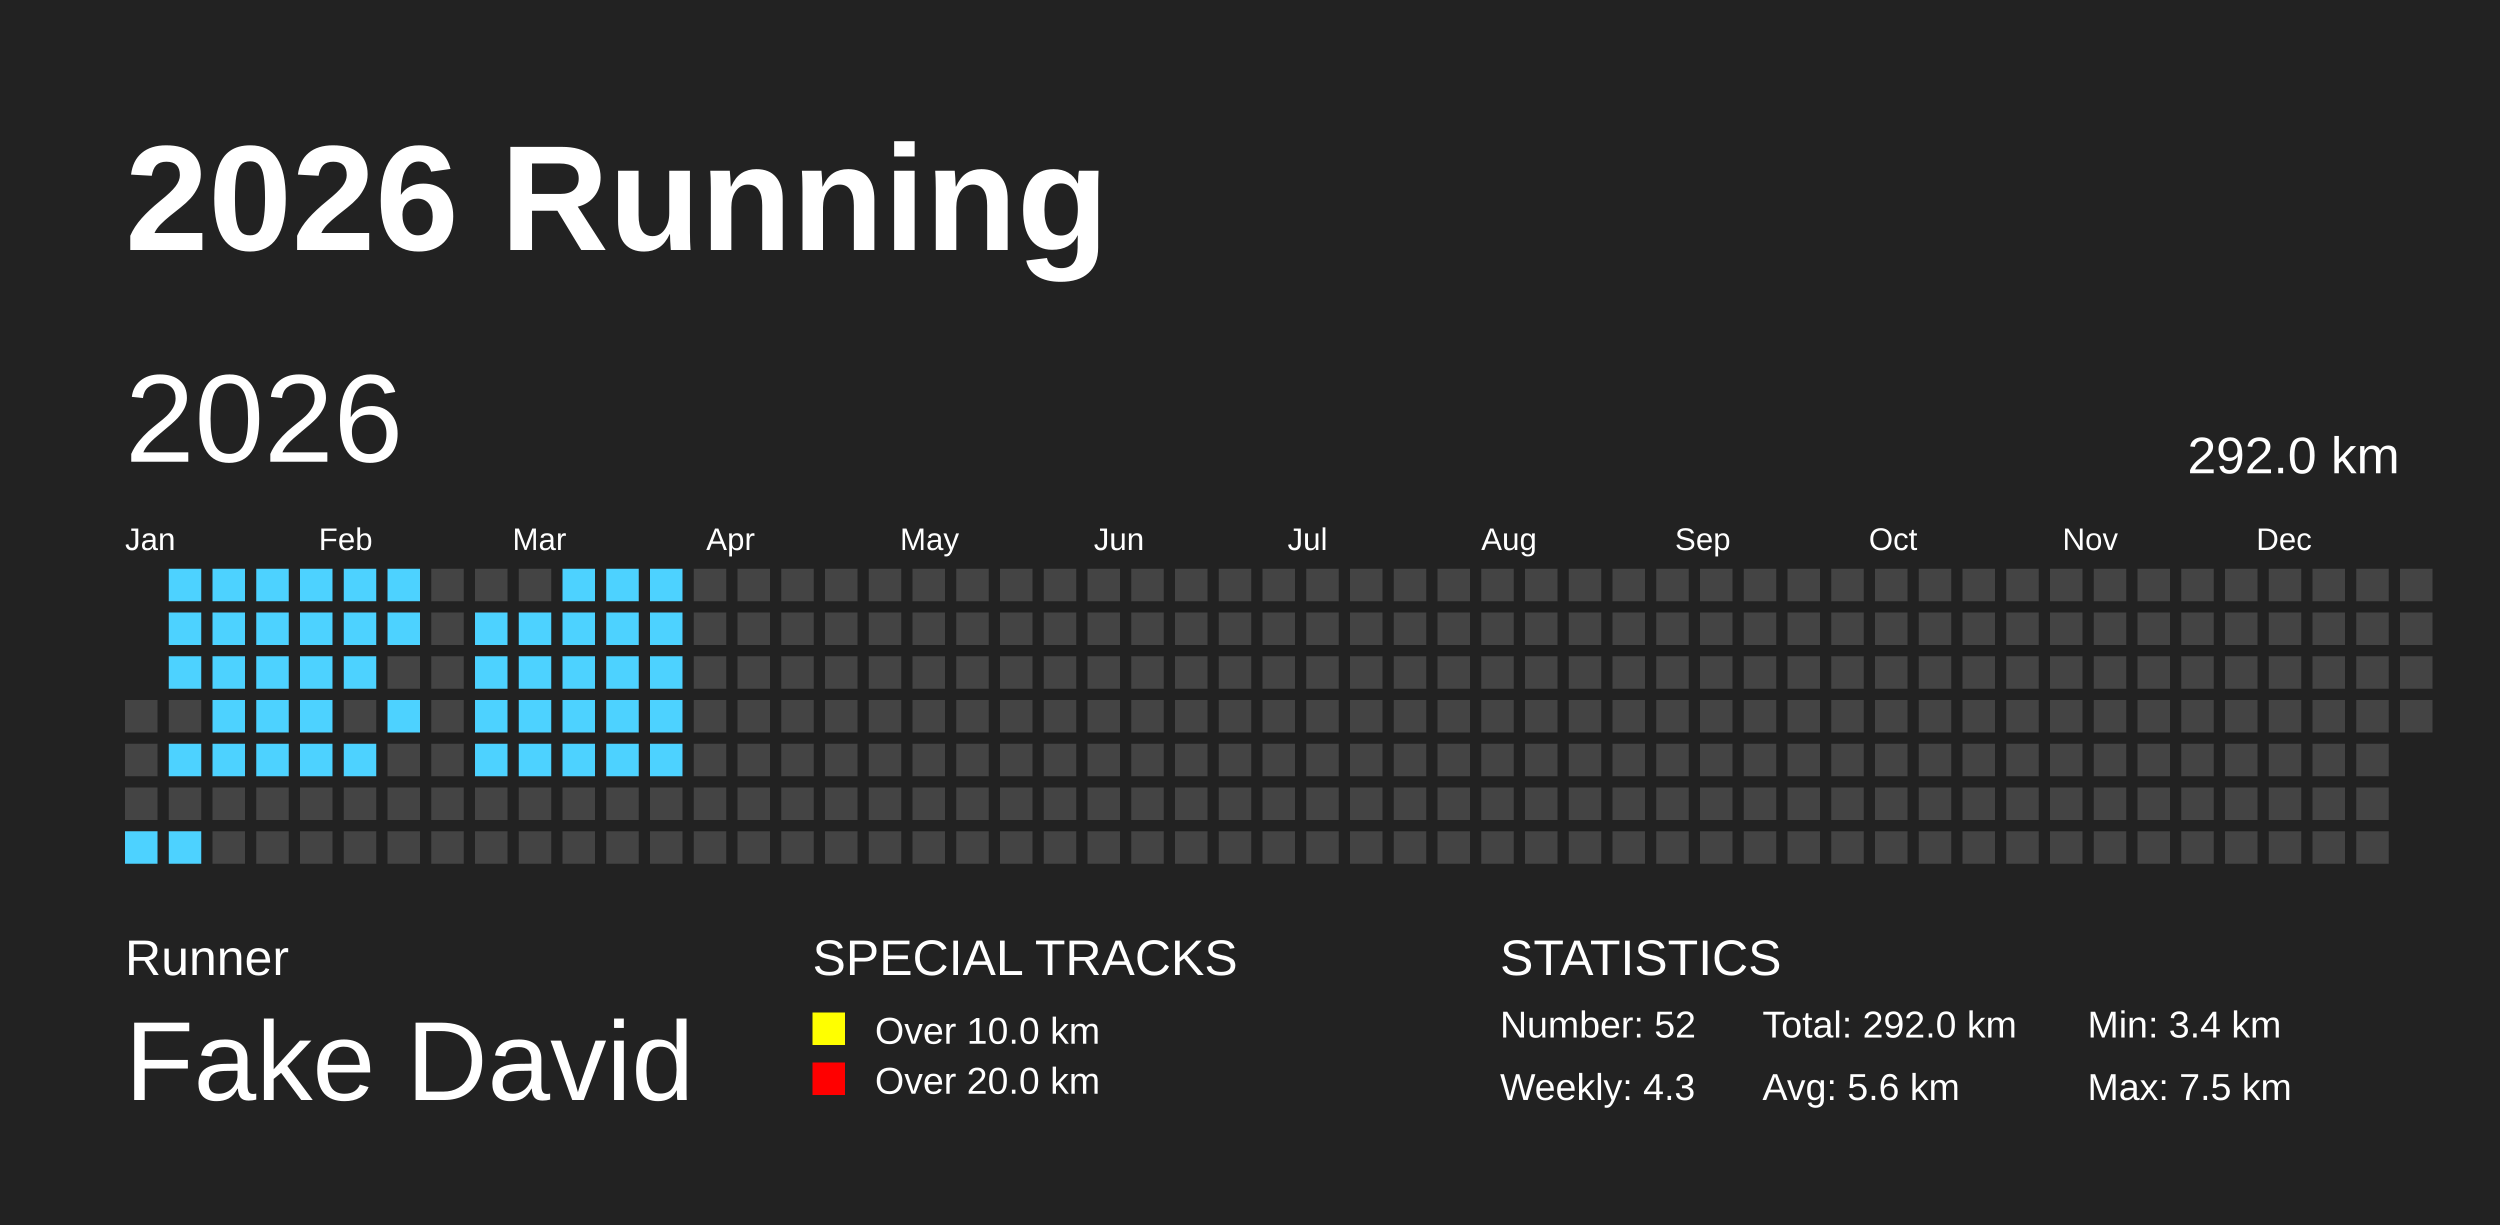
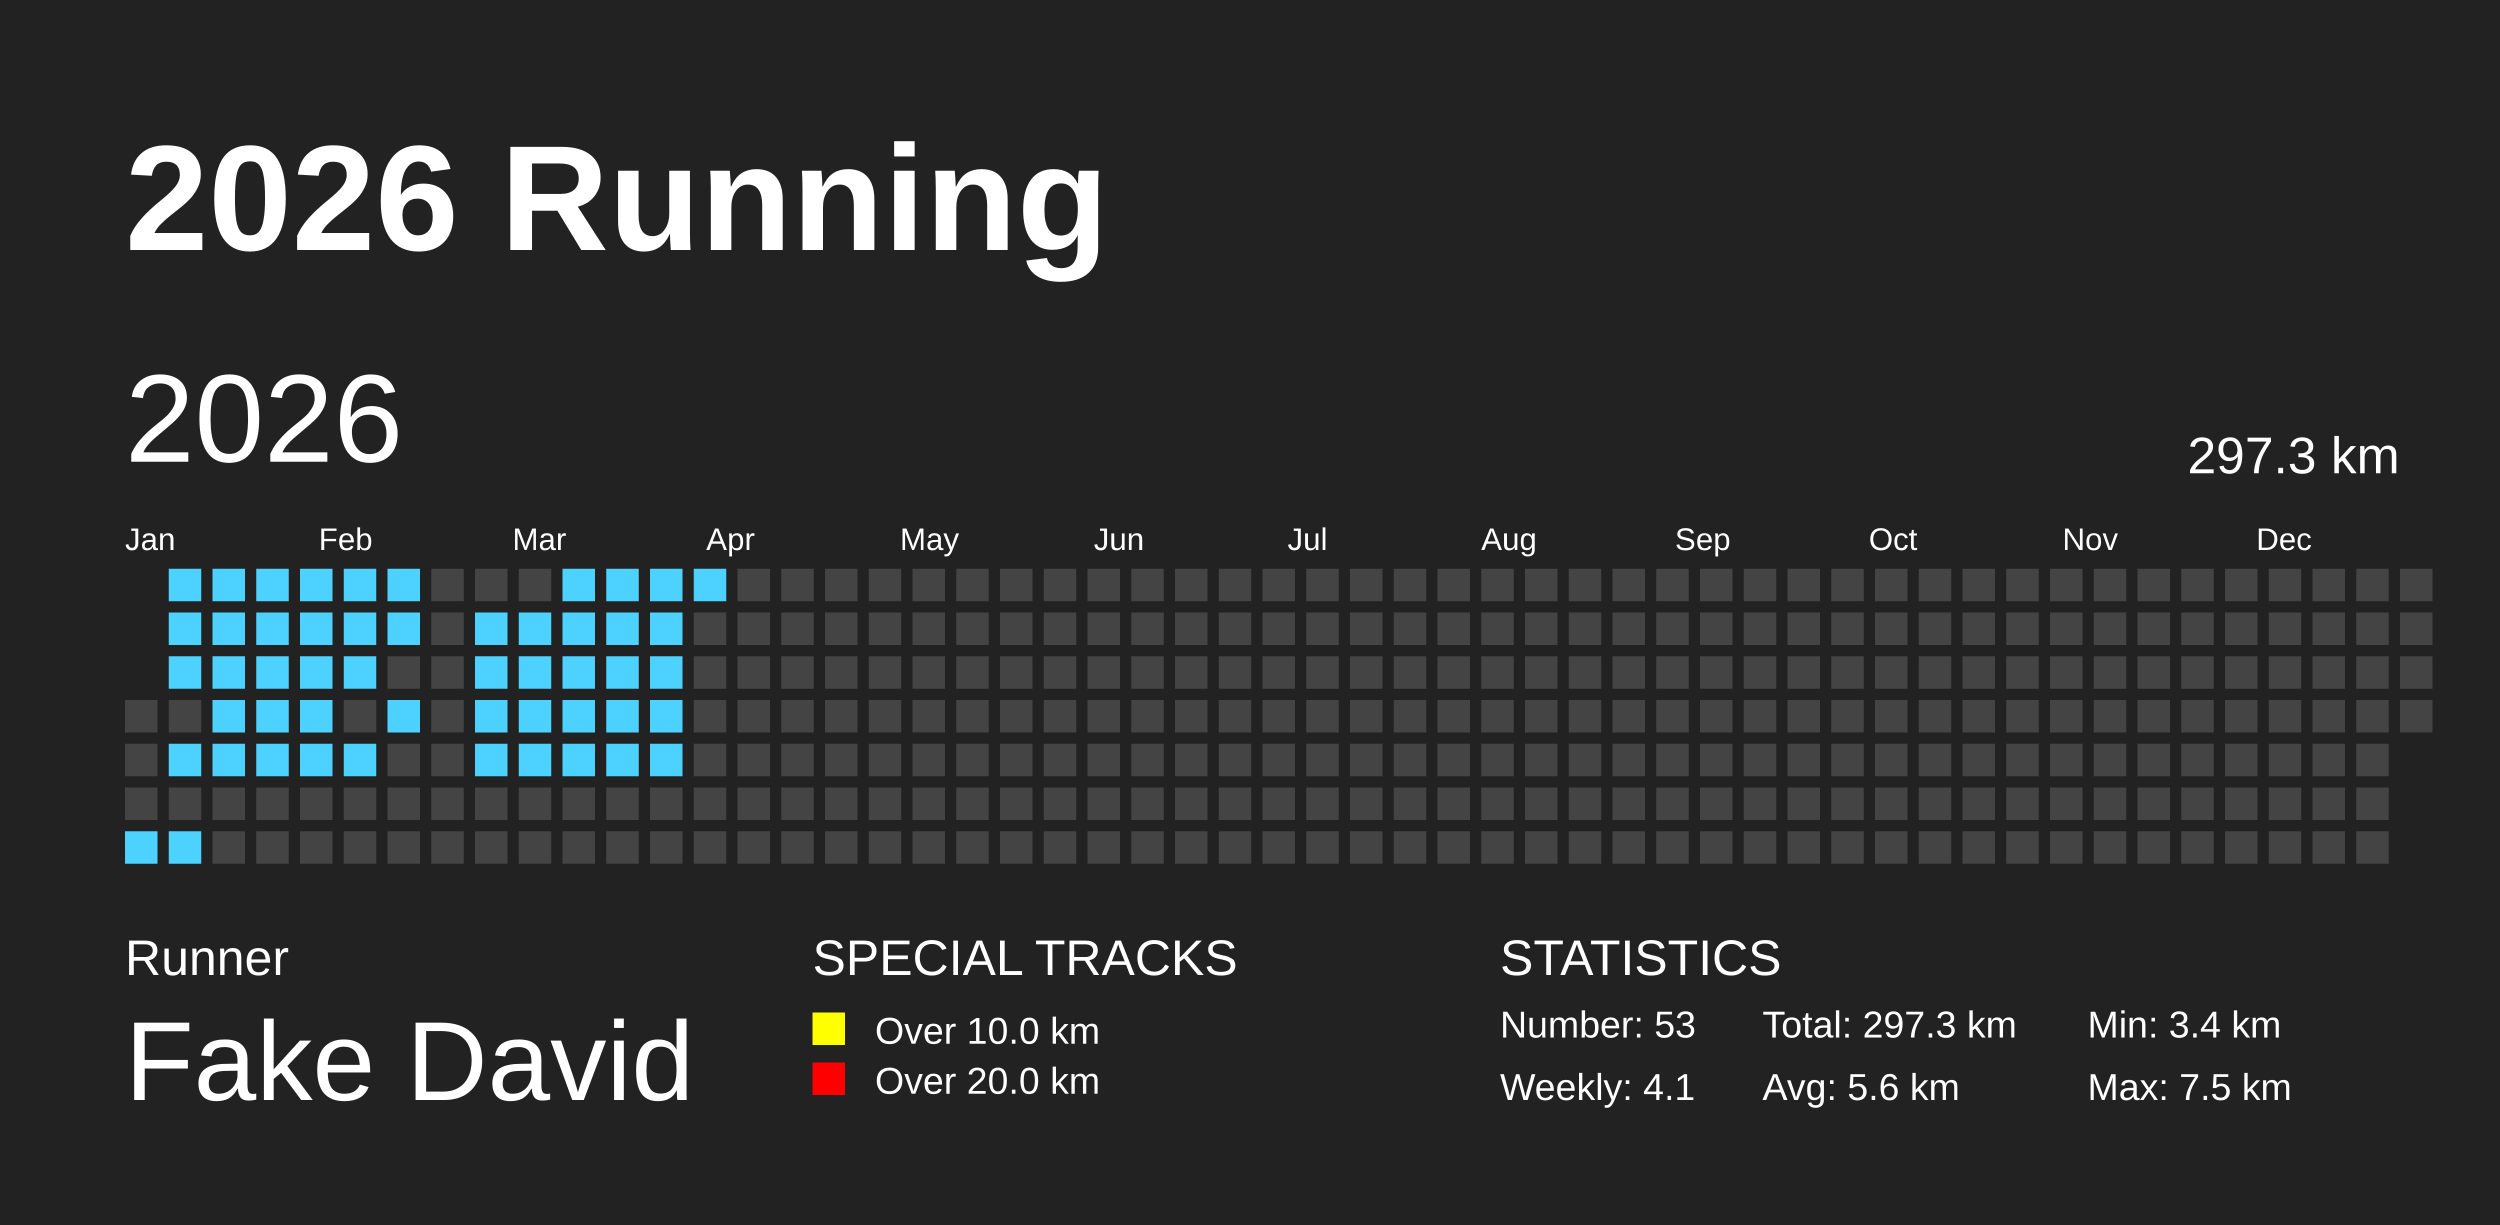
<svg xmlns="http://www.w3.org/2000/svg" baseProfile="full" height="98mm" version="1.1" viewBox="0,0,200,98" width="200mm">
  <defs />
  <rect fill="#222222" height="98" width="200" x="0" y="0" />
  <text fill="#FFFFFF" style="font-size:12px; font-family:Arial; font-weight:bold;" x="10" y="20">2026 Running</text>
  <text fill="#FFFFFF" style="font-size:4px; font-family:Arial" x="10" y="78">Runner</text>
  <text fill="#FFFFFF" style="font-size:9px; font-family:Arial" x="10" y="88">Fake David</text>
  <text fill="#FFFFFF" style="font-size:4px; font-family:Arial" x="65" y="78">SPECIAL TRACKS</text>
  <rect fill="yellow" height="2.6" width="2.6" x="65" y="81" />
  <text fill="#FFFFFF" style="font-size:3px; font-family:Arial" x="70" y="83.5">Over 10.0 km</text>
  <rect fill="red" height="2.6" width="2.6" x="65" y="85" />
  <text fill="#FFFFFF" style="font-size:3px; font-family:Arial" x="70" y="87.5">Over 20.0 km</text>
  <text fill="#FFFFFF" style="font-size:4px; font-family:Arial" x="120" y="78">STATISTICS</text>
-   <text fill="#FFFFFF" style="font-size:3px; font-family:Arial" x="120" y="83">Number: 52</text>
-   <text fill="#FFFFFF" style="font-size:3px; font-family:Arial" x="120" y="88">Weekly: 4.3</text>
-   <text fill="#FFFFFF" style="font-size:3px; font-family:Arial" x="141" y="83">Total: 292.0 km</text>
+   <text fill="#FFFFFF" style="font-size:3px; font-family:Arial" x="120" y="83">Number: 53</text>
+   <text fill="#FFFFFF" style="font-size:3px; font-family:Arial" x="120" y="88">Weekly: 4.1</text>
+   <text fill="#FFFFFF" style="font-size:3px; font-family:Arial" x="141" y="83">Total: 297.3 km</text>
  <text fill="#FFFFFF" style="font-size:3px; font-family:Arial" x="141" y="88">Avg: 5.6 km</text>
  <text fill="#FFFFFF" style="font-size:3px; font-family:Arial" x="167" y="83">Min: 3.4 km</text>
  <text fill="#FFFFFF" style="font-size:3px; font-family:Arial" x="167" y="88">Max: 7.5 km</text>
  <text dominant-baseline="hanging" fill="#FFFFFF" style="font-size:10.0px; font-family:Arial;" x="10" y="30">2026</text>
-   <text dominant-baseline="hanging" fill="#FFFFFF" style="font-size:4.125px; font-family:Arial;" x="175" y="35">292.0 km</text>
+   <text dominant-baseline="hanging" fill="#FFFFFF" style="font-size:4.125px; font-family:Arial;" x="175" y="35">297.3 km</text>
  <text fill="#FFFFFF" style="font-size:2.5px; font-family:Arial" x="10.0" y="44">Jan</text>
  <text fill="#FFFFFF" style="font-size:2.5px; font-family:Arial" x="25.5" y="44">Feb</text>
  <text fill="#FFFFFF" style="font-size:2.5px; font-family:Arial" x="41.0" y="44">Mar</text>
  <text fill="#FFFFFF" style="font-size:2.5px; font-family:Arial" x="56.5" y="44">Apr</text>
  <text fill="#FFFFFF" style="font-size:2.5px; font-family:Arial" x="72.0" y="44">May</text>
  <text fill="#FFFFFF" style="font-size:2.5px; font-family:Arial" x="87.5" y="44">Jun</text>
  <text fill="#FFFFFF" style="font-size:2.5px; font-family:Arial" x="103.0" y="44">Jul</text>
  <text fill="#FFFFFF" style="font-size:2.5px; font-family:Arial" x="118.5" y="44">Aug</text>
  <text fill="#FFFFFF" style="font-size:2.5px; font-family:Arial" x="134.0" y="44">Sep</text>
  <text fill="#FFFFFF" style="font-size:2.5px; font-family:Arial" x="149.5" y="44">Oct</text>
  <text fill="#FFFFFF" style="font-size:2.5px; font-family:Arial" x="165.0" y="44">Nov</text>
  <text fill="#FFFFFF" style="font-size:2.5px; font-family:Arial" x="180.5" y="44">Dec</text>
  <rect fill="#444444" height="2.6" width="2.6" x="10.0" y="56.0" />
  <rect fill="#444444" height="2.6" width="2.6" x="10.0" y="59.5" />
  <rect fill="#444444" height="2.6" width="2.6" x="10.0" y="63.0" />
  <rect fill="#4DD2FF" height="2.6" width="2.6" x="10.0" y="66.5" />
  <rect fill="#4DD2FF" height="2.6" width="2.6" x="13.5" y="45.5" />
  <rect fill="#4DD2FF" height="2.6" width="2.6" x="13.5" y="49.0" />
  <rect fill="#4DD2FF" height="2.6" width="2.6" x="13.5" y="52.5" />
  <rect fill="#444444" height="2.6" width="2.6" x="13.5" y="56.0" />
  <rect fill="#4DD2FF" height="2.6" width="2.6" x="13.5" y="59.5" />
  <rect fill="#444444" height="2.6" width="2.6" x="13.5" y="63.0" />
  <rect fill="#4DD2FF" height="2.6" width="2.6" x="13.5" y="66.5" />
  <rect fill="#4DD2FF" height="2.6" width="2.6" x="17.0" y="45.5" />
  <rect fill="#4DD2FF" height="2.6" width="2.6" x="17.0" y="49.0" />
  <rect fill="#4DD2FF" height="2.6" width="2.6" x="17.0" y="52.5" />
  <rect fill="#4DD2FF" height="2.6" width="2.6" x="17.0" y="56.0" />
  <rect fill="#4DD2FF" height="2.6" width="2.6" x="17.0" y="59.5" />
  <rect fill="#444444" height="2.6" width="2.6" x="17.0" y="63.0" />
  <rect fill="#444444" height="2.6" width="2.6" x="17.0" y="66.5" />
  <rect fill="#4DD2FF" height="2.6" width="2.6" x="20.5" y="45.5" />
  <rect fill="#4DD2FF" height="2.6" width="2.6" x="20.5" y="49.0" />
  <rect fill="#4DD2FF" height="2.6" width="2.6" x="20.5" y="52.5" />
  <rect fill="#4DD2FF" height="2.6" width="2.6" x="20.5" y="56.0" />
  <rect fill="#4DD2FF" height="2.6" width="2.6" x="20.5" y="59.5" />
  <rect fill="#444444" height="2.6" width="2.6" x="20.5" y="63.0" />
  <rect fill="#444444" height="2.6" width="2.6" x="20.5" y="66.5" />
  <rect fill="#4DD2FF" height="2.6" width="2.6" x="24.0" y="45.5" />
  <rect fill="#4DD2FF" height="2.6" width="2.6" x="24.0" y="49.0" />
  <rect fill="#4DD2FF" height="2.6" width="2.6" x="24.0" y="52.5" />
  <rect fill="#4DD2FF" height="2.6" width="2.6" x="24.0" y="56.0" />
  <rect fill="#4DD2FF" height="2.6" width="2.6" x="24.0" y="59.5" />
  <rect fill="#444444" height="2.6" width="2.6" x="24.0" y="63.0" />
  <rect fill="#444444" height="2.6" width="2.6" x="24.0" y="66.5" />
  <rect fill="#4DD2FF" height="2.6" width="2.6" x="27.5" y="45.5" />
  <rect fill="#4DD2FF" height="2.6" width="2.6" x="27.5" y="49.0" />
  <rect fill="#4DD2FF" height="2.6" width="2.6" x="27.5" y="52.5" />
  <rect fill="#444444" height="2.6" width="2.6" x="27.5" y="56.0" />
  <rect fill="#4DD2FF" height="2.6" width="2.6" x="27.5" y="59.5" />
  <rect fill="#444444" height="2.6" width="2.6" x="27.5" y="63.0" />
  <rect fill="#444444" height="2.6" width="2.6" x="27.5" y="66.5" />
  <rect fill="#4DD2FF" height="2.6" width="2.6" x="31.0" y="45.5" />
  <rect fill="#4DD2FF" height="2.6" width="2.6" x="31.0" y="49.0" />
  <rect fill="#444444" height="2.6" width="2.6" x="31.0" y="52.5" />
  <rect fill="#4DD2FF" height="2.6" width="2.6" x="31.0" y="56.0" />
  <rect fill="#444444" height="2.6" width="2.6" x="31.0" y="59.5" />
  <rect fill="#444444" height="2.6" width="2.6" x="31.0" y="63.0" />
  <rect fill="#444444" height="2.6" width="2.6" x="31.0" y="66.5" />
  <rect fill="#444444" height="2.6" width="2.6" x="34.5" y="45.5" />
  <rect fill="#444444" height="2.6" width="2.6" x="34.5" y="49.0" />
  <rect fill="#444444" height="2.6" width="2.6" x="34.5" y="52.5" />
  <rect fill="#444444" height="2.6" width="2.6" x="34.5" y="56.0" />
  <rect fill="#444444" height="2.6" width="2.6" x="34.5" y="59.5" />
  <rect fill="#444444" height="2.6" width="2.6" x="34.5" y="63.0" />
  <rect fill="#444444" height="2.6" width="2.6" x="34.5" y="66.5" />
  <rect fill="#444444" height="2.6" width="2.6" x="38.0" y="45.5" />
  <rect fill="#4DD2FF" height="2.6" width="2.6" x="38.0" y="49.0" />
  <rect fill="#4DD2FF" height="2.6" width="2.6" x="38.0" y="52.5" />
  <rect fill="#4DD2FF" height="2.6" width="2.6" x="38.0" y="56.0" />
  <rect fill="#4DD2FF" height="2.6" width="2.6" x="38.0" y="59.5" />
  <rect fill="#444444" height="2.6" width="2.6" x="38.0" y="63.0" />
  <rect fill="#444444" height="2.6" width="2.6" x="38.0" y="66.5" />
  <rect fill="#444444" height="2.6" width="2.6" x="41.5" y="45.5" />
  <rect fill="#4DD2FF" height="2.6" width="2.6" x="41.5" y="49.0" />
  <rect fill="#4DD2FF" height="2.6" width="2.6" x="41.5" y="52.5" />
  <rect fill="#4DD2FF" height="2.6" width="2.6" x="41.5" y="56.0" />
  <rect fill="#4DD2FF" height="2.6" width="2.6" x="41.5" y="59.5" />
  <rect fill="#444444" height="2.6" width="2.6" x="41.5" y="63.0" />
  <rect fill="#444444" height="2.6" width="2.6" x="41.5" y="66.5" />
  <rect fill="#4DD2FF" height="2.6" width="2.6" x="45.0" y="45.5" />
  <rect fill="#4DD2FF" height="2.6" width="2.6" x="45.0" y="49.0" />
  <rect fill="#4DD2FF" height="2.6" width="2.6" x="45.0" y="52.5" />
  <rect fill="#4DD2FF" height="2.6" width="2.6" x="45.0" y="56.0" />
  <rect fill="#4DD2FF" height="2.6" width="2.6" x="45.0" y="59.5" />
  <rect fill="#444444" height="2.6" width="2.6" x="45.0" y="63.0" />
  <rect fill="#444444" height="2.6" width="2.6" x="45.0" y="66.5" />
  <rect fill="#4DD2FF" height="2.6" width="2.6" x="48.5" y="45.5" />
  <rect fill="#4DD2FF" height="2.6" width="2.6" x="48.5" y="49.0" />
  <rect fill="#4DD2FF" height="2.6" width="2.6" x="48.5" y="52.5" />
  <rect fill="#4DD2FF" height="2.6" width="2.6" x="48.5" y="56.0" />
  <rect fill="#4DD2FF" height="2.6" width="2.6" x="48.5" y="59.5" />
  <rect fill="#444444" height="2.6" width="2.6" x="48.5" y="63.0" />
  <rect fill="#444444" height="2.6" width="2.6" x="48.5" y="66.5" />
  <rect fill="#4DD2FF" height="2.6" width="2.6" x="52.0" y="45.5" />
  <rect fill="#4DD2FF" height="2.6" width="2.6" x="52.0" y="49.0" />
  <rect fill="#4DD2FF" height="2.6" width="2.6" x="52.0" y="52.5" />
  <rect fill="#4DD2FF" height="2.6" width="2.6" x="52.0" y="56.0" />
  <rect fill="#4DD2FF" height="2.6" width="2.6" x="52.0" y="59.5" />
  <rect fill="#444444" height="2.6" width="2.6" x="52.0" y="63.0" />
  <rect fill="#444444" height="2.6" width="2.6" x="52.0" y="66.5" />
-   <rect fill="#444444" height="2.6" width="2.6" x="55.5" y="45.5" />
+   <rect fill="#4DD2FF" height="2.6" width="2.6" x="55.5" y="45.5" />
  <rect fill="#444444" height="2.6" width="2.6" x="55.5" y="49.0" />
  <rect fill="#444444" height="2.6" width="2.6" x="55.5" y="52.5" />
  <rect fill="#444444" height="2.6" width="2.6" x="55.5" y="56.0" />
  <rect fill="#444444" height="2.6" width="2.6" x="55.5" y="59.5" />
  <rect fill="#444444" height="2.6" width="2.6" x="55.5" y="63.0" />
  <rect fill="#444444" height="2.6" width="2.6" x="55.5" y="66.5" />
  <rect fill="#444444" height="2.6" width="2.6" x="59.0" y="45.5" />
  <rect fill="#444444" height="2.6" width="2.6" x="59.0" y="49.0" />
  <rect fill="#444444" height="2.6" width="2.6" x="59.0" y="52.5" />
  <rect fill="#444444" height="2.6" width="2.6" x="59.0" y="56.0" />
  <rect fill="#444444" height="2.6" width="2.6" x="59.0" y="59.5" />
  <rect fill="#444444" height="2.6" width="2.6" x="59.0" y="63.0" />
  <rect fill="#444444" height="2.6" width="2.6" x="59.0" y="66.5" />
  <rect fill="#444444" height="2.6" width="2.6" x="62.5" y="45.5" />
  <rect fill="#444444" height="2.6" width="2.6" x="62.5" y="49.0" />
  <rect fill="#444444" height="2.6" width="2.6" x="62.5" y="52.5" />
  <rect fill="#444444" height="2.6" width="2.6" x="62.5" y="56.0" />
  <rect fill="#444444" height="2.6" width="2.6" x="62.5" y="59.5" />
  <rect fill="#444444" height="2.6" width="2.6" x="62.5" y="63.0" />
  <rect fill="#444444" height="2.6" width="2.6" x="62.5" y="66.5" />
  <rect fill="#444444" height="2.6" width="2.6" x="66.0" y="45.5" />
  <rect fill="#444444" height="2.6" width="2.6" x="66.0" y="49.0" />
  <rect fill="#444444" height="2.6" width="2.6" x="66.0" y="52.5" />
  <rect fill="#444444" height="2.6" width="2.6" x="66.0" y="56.0" />
  <rect fill="#444444" height="2.6" width="2.6" x="66.0" y="59.5" />
  <rect fill="#444444" height="2.6" width="2.6" x="66.0" y="63.0" />
  <rect fill="#444444" height="2.6" width="2.6" x="66.0" y="66.5" />
  <rect fill="#444444" height="2.6" width="2.6" x="69.5" y="45.5" />
  <rect fill="#444444" height="2.6" width="2.6" x="69.5" y="49.0" />
  <rect fill="#444444" height="2.6" width="2.6" x="69.5" y="52.5" />
  <rect fill="#444444" height="2.6" width="2.6" x="69.5" y="56.0" />
  <rect fill="#444444" height="2.6" width="2.6" x="69.5" y="59.5" />
  <rect fill="#444444" height="2.6" width="2.6" x="69.5" y="63.0" />
  <rect fill="#444444" height="2.6" width="2.6" x="69.5" y="66.5" />
  <rect fill="#444444" height="2.6" width="2.6" x="73.0" y="45.5" />
  <rect fill="#444444" height="2.6" width="2.6" x="73.0" y="49.0" />
  <rect fill="#444444" height="2.6" width="2.6" x="73.0" y="52.5" />
  <rect fill="#444444" height="2.6" width="2.6" x="73.0" y="56.0" />
  <rect fill="#444444" height="2.6" width="2.6" x="73.0" y="59.5" />
  <rect fill="#444444" height="2.6" width="2.6" x="73.0" y="63.0" />
  <rect fill="#444444" height="2.6" width="2.6" x="73.0" y="66.5" />
  <rect fill="#444444" height="2.6" width="2.6" x="76.5" y="45.5" />
  <rect fill="#444444" height="2.6" width="2.6" x="76.5" y="49.0" />
  <rect fill="#444444" height="2.6" width="2.6" x="76.5" y="52.5" />
  <rect fill="#444444" height="2.6" width="2.6" x="76.5" y="56.0" />
  <rect fill="#444444" height="2.6" width="2.6" x="76.5" y="59.5" />
  <rect fill="#444444" height="2.6" width="2.6" x="76.5" y="63.0" />
  <rect fill="#444444" height="2.6" width="2.6" x="76.5" y="66.5" />
  <rect fill="#444444" height="2.6" width="2.6" x="80.0" y="45.5" />
  <rect fill="#444444" height="2.6" width="2.6" x="80.0" y="49.0" />
  <rect fill="#444444" height="2.6" width="2.6" x="80.0" y="52.5" />
  <rect fill="#444444" height="2.6" width="2.6" x="80.0" y="56.0" />
  <rect fill="#444444" height="2.6" width="2.6" x="80.0" y="59.5" />
  <rect fill="#444444" height="2.6" width="2.6" x="80.0" y="63.0" />
  <rect fill="#444444" height="2.6" width="2.6" x="80.0" y="66.5" />
  <rect fill="#444444" height="2.6" width="2.6" x="83.5" y="45.5" />
  <rect fill="#444444" height="2.6" width="2.6" x="83.5" y="49.0" />
  <rect fill="#444444" height="2.6" width="2.6" x="83.5" y="52.5" />
  <rect fill="#444444" height="2.6" width="2.6" x="83.5" y="56.0" />
  <rect fill="#444444" height="2.6" width="2.6" x="83.5" y="59.5" />
  <rect fill="#444444" height="2.6" width="2.6" x="83.5" y="63.0" />
  <rect fill="#444444" height="2.6" width="2.6" x="83.5" y="66.5" />
  <rect fill="#444444" height="2.6" width="2.6" x="87.0" y="45.5" />
  <rect fill="#444444" height="2.6" width="2.6" x="87.0" y="49.0" />
  <rect fill="#444444" height="2.6" width="2.6" x="87.0" y="52.5" />
  <rect fill="#444444" height="2.6" width="2.6" x="87.0" y="56.0" />
  <rect fill="#444444" height="2.6" width="2.6" x="87.0" y="59.5" />
  <rect fill="#444444" height="2.6" width="2.6" x="87.0" y="63.0" />
  <rect fill="#444444" height="2.6" width="2.6" x="87.0" y="66.5" />
  <rect fill="#444444" height="2.6" width="2.6" x="90.5" y="45.5" />
  <rect fill="#444444" height="2.6" width="2.6" x="90.5" y="49.0" />
  <rect fill="#444444" height="2.6" width="2.6" x="90.5" y="52.5" />
  <rect fill="#444444" height="2.6" width="2.6" x="90.5" y="56.0" />
  <rect fill="#444444" height="2.6" width="2.6" x="90.5" y="59.5" />
  <rect fill="#444444" height="2.6" width="2.6" x="90.5" y="63.0" />
  <rect fill="#444444" height="2.6" width="2.6" x="90.5" y="66.5" />
  <rect fill="#444444" height="2.6" width="2.6" x="94.0" y="45.5" />
  <rect fill="#444444" height="2.6" width="2.6" x="94.0" y="49.0" />
  <rect fill="#444444" height="2.6" width="2.6" x="94.0" y="52.5" />
  <rect fill="#444444" height="2.6" width="2.6" x="94.0" y="56.0" />
  <rect fill="#444444" height="2.6" width="2.6" x="94.0" y="59.5" />
  <rect fill="#444444" height="2.6" width="2.6" x="94.0" y="63.0" />
  <rect fill="#444444" height="2.6" width="2.6" x="94.0" y="66.5" />
  <rect fill="#444444" height="2.6" width="2.6" x="97.5" y="45.5" />
  <rect fill="#444444" height="2.6" width="2.6" x="97.5" y="49.0" />
  <rect fill="#444444" height="2.6" width="2.6" x="97.5" y="52.5" />
  <rect fill="#444444" height="2.6" width="2.6" x="97.5" y="56.0" />
  <rect fill="#444444" height="2.6" width="2.6" x="97.5" y="59.5" />
  <rect fill="#444444" height="2.6" width="2.6" x="97.5" y="63.0" />
  <rect fill="#444444" height="2.6" width="2.6" x="97.5" y="66.5" />
  <rect fill="#444444" height="2.6" width="2.6" x="101.0" y="45.5" />
  <rect fill="#444444" height="2.6" width="2.6" x="101.0" y="49.0" />
  <rect fill="#444444" height="2.6" width="2.6" x="101.0" y="52.5" />
  <rect fill="#444444" height="2.6" width="2.6" x="101.0" y="56.0" />
  <rect fill="#444444" height="2.6" width="2.6" x="101.0" y="59.5" />
  <rect fill="#444444" height="2.6" width="2.6" x="101.0" y="63.0" />
  <rect fill="#444444" height="2.6" width="2.6" x="101.0" y="66.5" />
  <rect fill="#444444" height="2.6" width="2.6" x="104.5" y="45.5" />
  <rect fill="#444444" height="2.6" width="2.6" x="104.5" y="49.0" />
  <rect fill="#444444" height="2.6" width="2.6" x="104.5" y="52.5" />
  <rect fill="#444444" height="2.6" width="2.6" x="104.5" y="56.0" />
  <rect fill="#444444" height="2.6" width="2.6" x="104.5" y="59.5" />
  <rect fill="#444444" height="2.6" width="2.6" x="104.5" y="63.0" />
  <rect fill="#444444" height="2.6" width="2.6" x="104.5" y="66.5" />
  <rect fill="#444444" height="2.6" width="2.6" x="108.0" y="45.5" />
  <rect fill="#444444" height="2.6" width="2.6" x="108.0" y="49.0" />
  <rect fill="#444444" height="2.6" width="2.6" x="108.0" y="52.5" />
  <rect fill="#444444" height="2.6" width="2.6" x="108.0" y="56.0" />
  <rect fill="#444444" height="2.6" width="2.6" x="108.0" y="59.5" />
  <rect fill="#444444" height="2.6" width="2.6" x="108.0" y="63.0" />
  <rect fill="#444444" height="2.6" width="2.6" x="108.0" y="66.5" />
  <rect fill="#444444" height="2.6" width="2.6" x="111.5" y="45.5" />
  <rect fill="#444444" height="2.6" width="2.6" x="111.5" y="49.0" />
  <rect fill="#444444" height="2.6" width="2.6" x="111.5" y="52.5" />
  <rect fill="#444444" height="2.6" width="2.6" x="111.5" y="56.0" />
  <rect fill="#444444" height="2.6" width="2.6" x="111.5" y="59.5" />
  <rect fill="#444444" height="2.6" width="2.6" x="111.5" y="63.0" />
  <rect fill="#444444" height="2.6" width="2.6" x="111.5" y="66.5" />
  <rect fill="#444444" height="2.6" width="2.6" x="115.0" y="45.5" />
  <rect fill="#444444" height="2.6" width="2.6" x="115.0" y="49.0" />
  <rect fill="#444444" height="2.6" width="2.6" x="115.0" y="52.5" />
  <rect fill="#444444" height="2.6" width="2.6" x="115.0" y="56.0" />
  <rect fill="#444444" height="2.6" width="2.6" x="115.0" y="59.5" />
  <rect fill="#444444" height="2.6" width="2.6" x="115.0" y="63.0" />
  <rect fill="#444444" height="2.6" width="2.6" x="115.0" y="66.5" />
  <rect fill="#444444" height="2.6" width="2.6" x="118.5" y="45.5" />
  <rect fill="#444444" height="2.6" width="2.6" x="118.5" y="49.0" />
  <rect fill="#444444" height="2.6" width="2.6" x="118.5" y="52.5" />
  <rect fill="#444444" height="2.6" width="2.6" x="118.5" y="56.0" />
  <rect fill="#444444" height="2.6" width="2.6" x="118.5" y="59.5" />
  <rect fill="#444444" height="2.6" width="2.6" x="118.5" y="63.0" />
  <rect fill="#444444" height="2.6" width="2.6" x="118.5" y="66.5" />
  <rect fill="#444444" height="2.6" width="2.6" x="122.0" y="45.5" />
  <rect fill="#444444" height="2.6" width="2.6" x="122.0" y="49.0" />
  <rect fill="#444444" height="2.6" width="2.6" x="122.0" y="52.5" />
  <rect fill="#444444" height="2.6" width="2.6" x="122.0" y="56.0" />
  <rect fill="#444444" height="2.6" width="2.6" x="122.0" y="59.5" />
  <rect fill="#444444" height="2.6" width="2.6" x="122.0" y="63.0" />
  <rect fill="#444444" height="2.6" width="2.6" x="122.0" y="66.5" />
  <rect fill="#444444" height="2.6" width="2.6" x="125.5" y="45.5" />
  <rect fill="#444444" height="2.6" width="2.6" x="125.5" y="49.0" />
  <rect fill="#444444" height="2.6" width="2.6" x="125.5" y="52.5" />
  <rect fill="#444444" height="2.6" width="2.6" x="125.5" y="56.0" />
  <rect fill="#444444" height="2.6" width="2.6" x="125.5" y="59.5" />
  <rect fill="#444444" height="2.6" width="2.6" x="125.5" y="63.0" />
  <rect fill="#444444" height="2.6" width="2.6" x="125.5" y="66.5" />
  <rect fill="#444444" height="2.6" width="2.6" x="129.0" y="45.5" />
  <rect fill="#444444" height="2.6" width="2.6" x="129.0" y="49.0" />
  <rect fill="#444444" height="2.6" width="2.6" x="129.0" y="52.5" />
  <rect fill="#444444" height="2.6" width="2.6" x="129.0" y="56.0" />
  <rect fill="#444444" height="2.6" width="2.6" x="129.0" y="59.5" />
  <rect fill="#444444" height="2.6" width="2.6" x="129.0" y="63.0" />
  <rect fill="#444444" height="2.6" width="2.6" x="129.0" y="66.5" />
  <rect fill="#444444" height="2.6" width="2.6" x="132.5" y="45.5" />
  <rect fill="#444444" height="2.6" width="2.6" x="132.5" y="49.0" />
  <rect fill="#444444" height="2.6" width="2.6" x="132.5" y="52.5" />
  <rect fill="#444444" height="2.6" width="2.6" x="132.5" y="56.0" />
  <rect fill="#444444" height="2.6" width="2.6" x="132.5" y="59.5" />
  <rect fill="#444444" height="2.6" width="2.6" x="132.5" y="63.0" />
  <rect fill="#444444" height="2.6" width="2.6" x="132.5" y="66.5" />
  <rect fill="#444444" height="2.6" width="2.6" x="136.0" y="45.5" />
  <rect fill="#444444" height="2.6" width="2.6" x="136.0" y="49.0" />
  <rect fill="#444444" height="2.6" width="2.6" x="136.0" y="52.5" />
  <rect fill="#444444" height="2.6" width="2.6" x="136.0" y="56.0" />
  <rect fill="#444444" height="2.6" width="2.6" x="136.0" y="59.5" />
  <rect fill="#444444" height="2.6" width="2.6" x="136.0" y="63.0" />
  <rect fill="#444444" height="2.6" width="2.6" x="136.0" y="66.5" />
  <rect fill="#444444" height="2.6" width="2.6" x="139.5" y="45.5" />
  <rect fill="#444444" height="2.6" width="2.6" x="139.5" y="49.0" />
  <rect fill="#444444" height="2.6" width="2.6" x="139.5" y="52.5" />
  <rect fill="#444444" height="2.6" width="2.6" x="139.5" y="56.0" />
  <rect fill="#444444" height="2.6" width="2.6" x="139.5" y="59.5" />
  <rect fill="#444444" height="2.6" width="2.6" x="139.5" y="63.0" />
  <rect fill="#444444" height="2.6" width="2.6" x="139.5" y="66.5" />
  <rect fill="#444444" height="2.6" width="2.6" x="143.0" y="45.5" />
  <rect fill="#444444" height="2.6" width="2.6" x="143.0" y="49.0" />
  <rect fill="#444444" height="2.6" width="2.6" x="143.0" y="52.5" />
  <rect fill="#444444" height="2.6" width="2.6" x="143.0" y="56.0" />
  <rect fill="#444444" height="2.6" width="2.6" x="143.0" y="59.5" />
  <rect fill="#444444" height="2.6" width="2.6" x="143.0" y="63.0" />
  <rect fill="#444444" height="2.6" width="2.6" x="143.0" y="66.5" />
  <rect fill="#444444" height="2.6" width="2.6" x="146.5" y="45.5" />
  <rect fill="#444444" height="2.6" width="2.6" x="146.5" y="49.0" />
  <rect fill="#444444" height="2.6" width="2.6" x="146.5" y="52.5" />
  <rect fill="#444444" height="2.6" width="2.6" x="146.5" y="56.0" />
  <rect fill="#444444" height="2.6" width="2.6" x="146.5" y="59.5" />
  <rect fill="#444444" height="2.6" width="2.6" x="146.5" y="63.0" />
  <rect fill="#444444" height="2.6" width="2.6" x="146.5" y="66.5" />
  <rect fill="#444444" height="2.6" width="2.6" x="150.0" y="45.5" />
  <rect fill="#444444" height="2.6" width="2.6" x="150.0" y="49.0" />
  <rect fill="#444444" height="2.6" width="2.6" x="150.0" y="52.5" />
  <rect fill="#444444" height="2.6" width="2.6" x="150.0" y="56.0" />
  <rect fill="#444444" height="2.6" width="2.6" x="150.0" y="59.5" />
  <rect fill="#444444" height="2.6" width="2.6" x="150.0" y="63.0" />
  <rect fill="#444444" height="2.6" width="2.6" x="150.0" y="66.5" />
  <rect fill="#444444" height="2.6" width="2.6" x="153.5" y="45.5" />
  <rect fill="#444444" height="2.6" width="2.6" x="153.5" y="49.0" />
  <rect fill="#444444" height="2.6" width="2.6" x="153.5" y="52.5" />
  <rect fill="#444444" height="2.6" width="2.6" x="153.5" y="56.0" />
  <rect fill="#444444" height="2.6" width="2.6" x="153.5" y="59.5" />
  <rect fill="#444444" height="2.6" width="2.6" x="153.5" y="63.0" />
  <rect fill="#444444" height="2.6" width="2.6" x="153.5" y="66.5" />
  <rect fill="#444444" height="2.6" width="2.6" x="157.0" y="45.5" />
  <rect fill="#444444" height="2.6" width="2.6" x="157.0" y="49.0" />
  <rect fill="#444444" height="2.6" width="2.6" x="157.0" y="52.5" />
  <rect fill="#444444" height="2.6" width="2.6" x="157.0" y="56.0" />
  <rect fill="#444444" height="2.6" width="2.6" x="157.0" y="59.5" />
  <rect fill="#444444" height="2.6" width="2.6" x="157.0" y="63.0" />
  <rect fill="#444444" height="2.6" width="2.6" x="157.0" y="66.5" />
  <rect fill="#444444" height="2.6" width="2.6" x="160.5" y="45.5" />
  <rect fill="#444444" height="2.6" width="2.6" x="160.5" y="49.0" />
  <rect fill="#444444" height="2.6" width="2.6" x="160.5" y="52.5" />
  <rect fill="#444444" height="2.6" width="2.6" x="160.5" y="56.0" />
  <rect fill="#444444" height="2.6" width="2.6" x="160.5" y="59.5" />
  <rect fill="#444444" height="2.6" width="2.6" x="160.5" y="63.0" />
  <rect fill="#444444" height="2.6" width="2.6" x="160.5" y="66.5" />
  <rect fill="#444444" height="2.6" width="2.6" x="164.0" y="45.5" />
  <rect fill="#444444" height="2.6" width="2.6" x="164.0" y="49.0" />
  <rect fill="#444444" height="2.6" width="2.6" x="164.0" y="52.5" />
  <rect fill="#444444" height="2.6" width="2.6" x="164.0" y="56.0" />
  <rect fill="#444444" height="2.6" width="2.6" x="164.0" y="59.5" />
  <rect fill="#444444" height="2.6" width="2.6" x="164.0" y="63.0" />
  <rect fill="#444444" height="2.6" width="2.6" x="164.0" y="66.5" />
  <rect fill="#444444" height="2.6" width="2.6" x="167.5" y="45.5" />
  <rect fill="#444444" height="2.6" width="2.6" x="167.5" y="49.0" />
  <rect fill="#444444" height="2.6" width="2.6" x="167.5" y="52.5" />
  <rect fill="#444444" height="2.6" width="2.6" x="167.5" y="56.0" />
  <rect fill="#444444" height="2.6" width="2.6" x="167.5" y="59.5" />
  <rect fill="#444444" height="2.6" width="2.6" x="167.5" y="63.0" />
  <rect fill="#444444" height="2.6" width="2.6" x="167.5" y="66.5" />
  <rect fill="#444444" height="2.6" width="2.6" x="171.0" y="45.5" />
  <rect fill="#444444" height="2.6" width="2.6" x="171.0" y="49.0" />
  <rect fill="#444444" height="2.6" width="2.6" x="171.0" y="52.5" />
  <rect fill="#444444" height="2.6" width="2.6" x="171.0" y="56.0" />
  <rect fill="#444444" height="2.6" width="2.6" x="171.0" y="59.5" />
  <rect fill="#444444" height="2.6" width="2.6" x="171.0" y="63.0" />
  <rect fill="#444444" height="2.6" width="2.6" x="171.0" y="66.5" />
  <rect fill="#444444" height="2.6" width="2.6" x="174.5" y="45.5" />
  <rect fill="#444444" height="2.6" width="2.6" x="174.5" y="49.0" />
  <rect fill="#444444" height="2.6" width="2.6" x="174.5" y="52.5" />
  <rect fill="#444444" height="2.6" width="2.6" x="174.5" y="56.0" />
  <rect fill="#444444" height="2.6" width="2.6" x="174.5" y="59.5" />
  <rect fill="#444444" height="2.6" width="2.6" x="174.5" y="63.0" />
  <rect fill="#444444" height="2.6" width="2.6" x="174.5" y="66.5" />
  <rect fill="#444444" height="2.6" width="2.6" x="178.0" y="45.5" />
  <rect fill="#444444" height="2.6" width="2.6" x="178.0" y="49.0" />
  <rect fill="#444444" height="2.6" width="2.6" x="178.0" y="52.5" />
  <rect fill="#444444" height="2.6" width="2.6" x="178.0" y="56.0" />
  <rect fill="#444444" height="2.6" width="2.6" x="178.0" y="59.5" />
  <rect fill="#444444" height="2.6" width="2.6" x="178.0" y="63.0" />
  <rect fill="#444444" height="2.6" width="2.6" x="178.0" y="66.5" />
  <rect fill="#444444" height="2.6" width="2.6" x="181.5" y="45.5" />
  <rect fill="#444444" height="2.6" width="2.6" x="181.5" y="49.0" />
  <rect fill="#444444" height="2.6" width="2.6" x="181.5" y="52.5" />
  <rect fill="#444444" height="2.6" width="2.6" x="181.5" y="56.0" />
  <rect fill="#444444" height="2.6" width="2.6" x="181.5" y="59.5" />
  <rect fill="#444444" height="2.6" width="2.6" x="181.5" y="63.0" />
  <rect fill="#444444" height="2.6" width="2.6" x="181.5" y="66.5" />
  <rect fill="#444444" height="2.6" width="2.6" x="185.0" y="45.5" />
  <rect fill="#444444" height="2.6" width="2.6" x="185.0" y="49.0" />
  <rect fill="#444444" height="2.6" width="2.6" x="185.0" y="52.5" />
  <rect fill="#444444" height="2.6" width="2.6" x="185.0" y="56.0" />
  <rect fill="#444444" height="2.6" width="2.6" x="185.0" y="59.5" />
  <rect fill="#444444" height="2.6" width="2.6" x="185.0" y="63.0" />
  <rect fill="#444444" height="2.6" width="2.6" x="185.0" y="66.5" />
  <rect fill="#444444" height="2.6" width="2.6" x="188.5" y="45.5" />
  <rect fill="#444444" height="2.6" width="2.6" x="188.5" y="49.0" />
  <rect fill="#444444" height="2.6" width="2.6" x="188.5" y="52.5" />
  <rect fill="#444444" height="2.6" width="2.6" x="188.5" y="56.0" />
  <rect fill="#444444" height="2.6" width="2.6" x="188.5" y="59.5" />
  <rect fill="#444444" height="2.6" width="2.6" x="188.5" y="63.0" />
  <rect fill="#444444" height="2.6" width="2.6" x="188.5" y="66.5" />
  <rect fill="#444444" height="2.6" width="2.6" x="192.0" y="45.5" />
  <rect fill="#444444" height="2.6" width="2.6" x="192.0" y="49.0" />
  <rect fill="#444444" height="2.6" width="2.6" x="192.0" y="52.5" />
  <rect fill="#444444" height="2.6" width="2.6" x="192.0" y="56.0" />
</svg>
